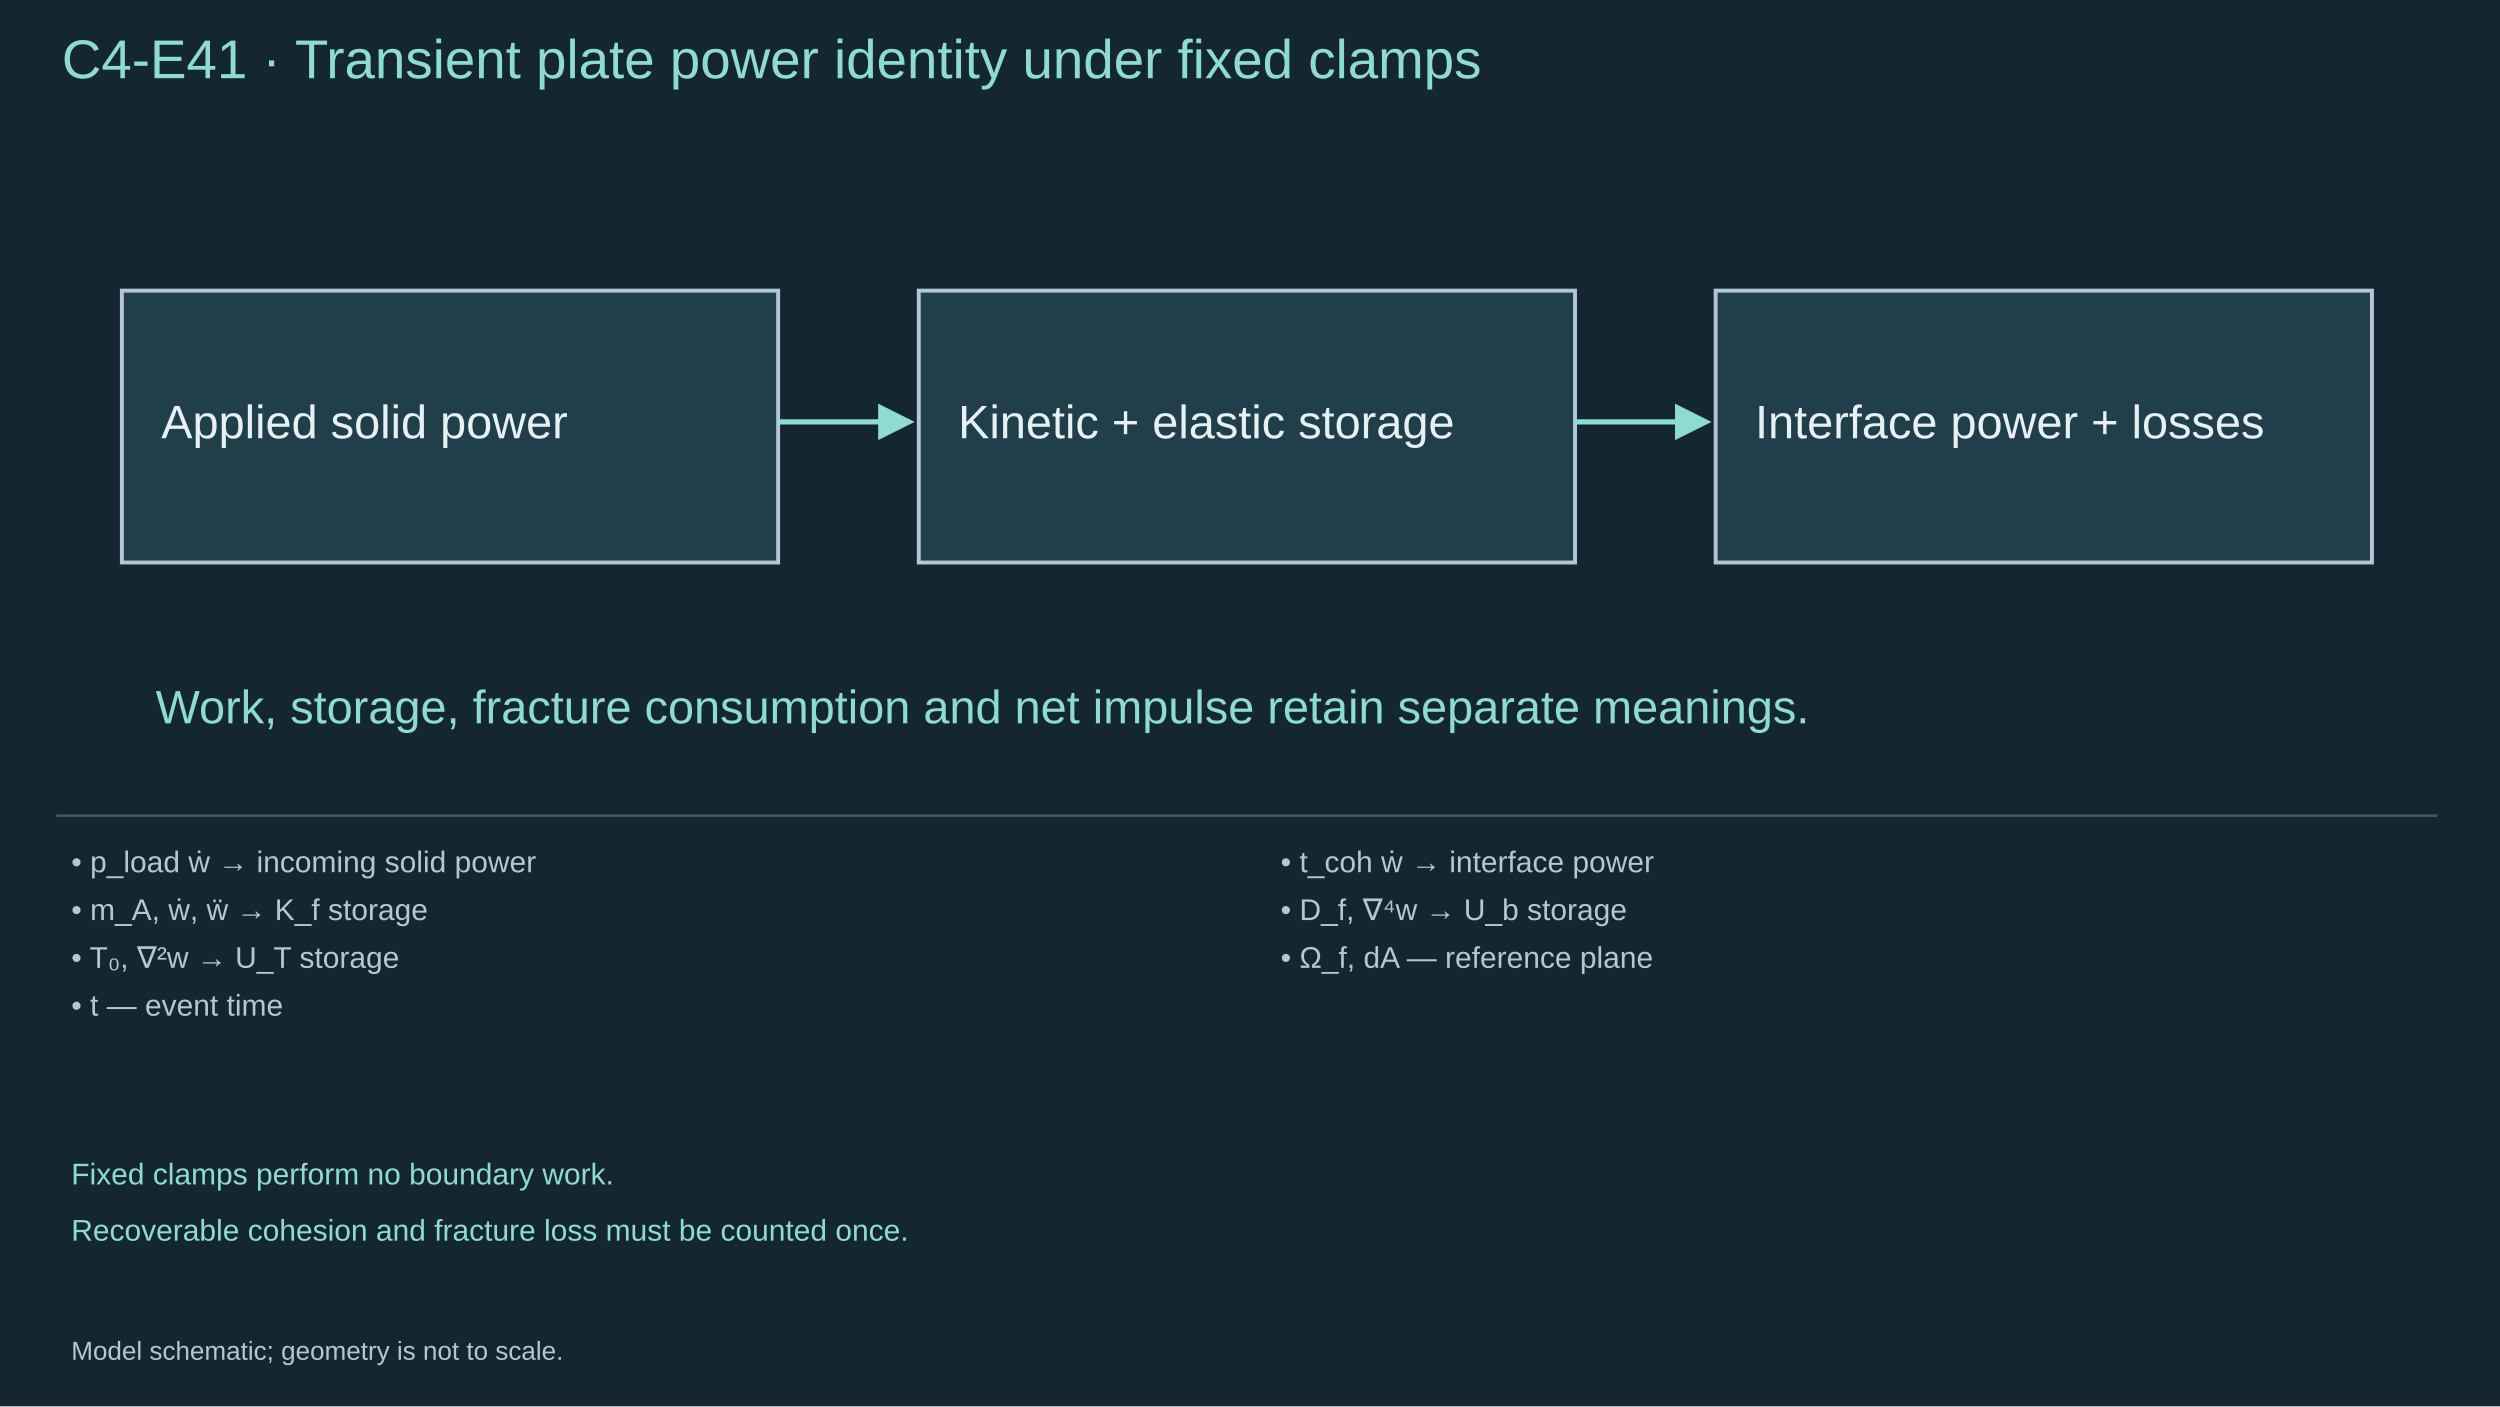
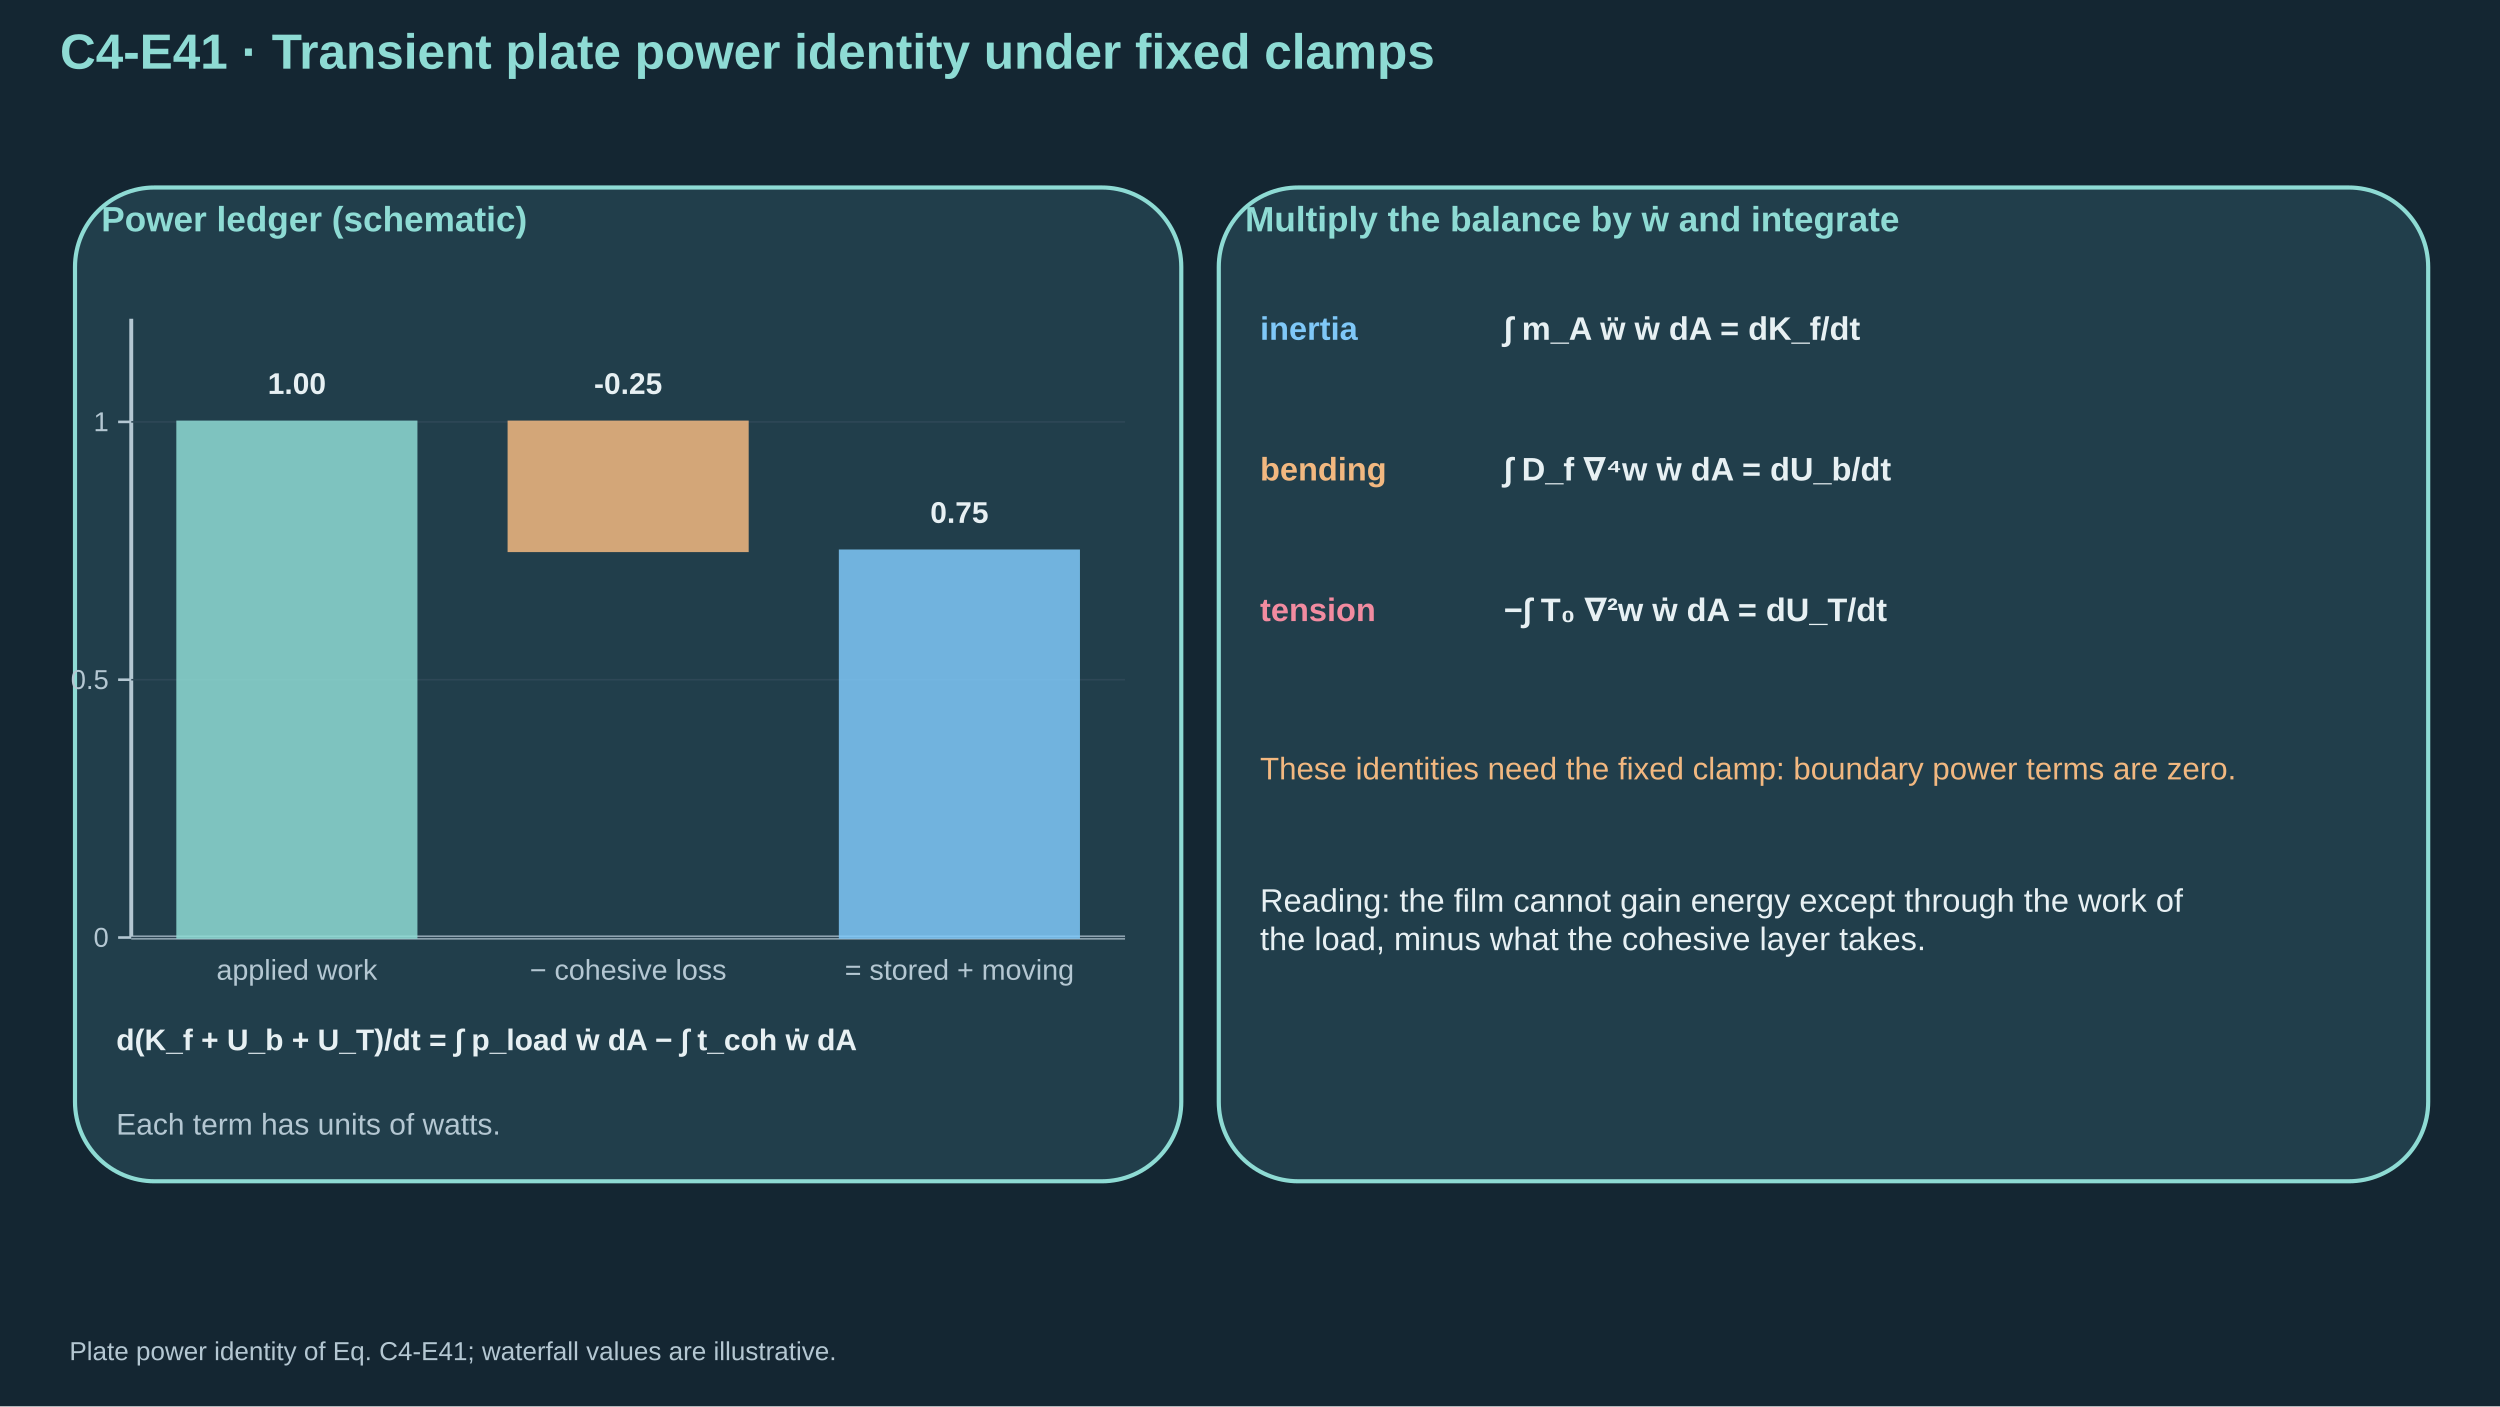
<svg xmlns="http://www.w3.org/2000/svg" viewBox="0 0 1279.97 720" role="img">
  <defs>
    <marker id="head" markerWidth="7" markerHeight="7" refX="6" refY="3.5" orient="auto-start-reverse" markerUnits="strokeWidth">
      <path d="M0,0 L7,3.5 L0,7 Z" fill="context-stroke" />
    </marker>
  </defs>
  <rect width="1279.97" height="720" fill="#142632" />
-   <text id="o000" font-family="Arial,sans-serif" font-size="28" fill="#8EDBD4" text-anchor="start" opacity="1">
-     <tspan x="31.68" y="40.04">C4-E41 · Transient plate power identity under fixed clamps</tspan>
+   <text id="o000" font-family="Arial,sans-serif" font-size="25.333" fill="#8EDBD4" text-anchor="start" font-weight="bold" opacity="1">
+     <tspan x="30.72" y="35.173">C4-E41 · Transient plate power identity under fixed clamps</tspan>
  </text>
-   <rect id="o001" x="62.4" y="148.8" width="336" height="139.2" fill="#213E4B" stroke="#B4C7D2" stroke-width="2" opacity="1" />
-   <text id="o002" font-family="Arial,sans-serif" font-size="24" fill="#E7F0F3" text-anchor="start" opacity="1">
-     <tspan x="82.56" y="224.4">Applied solid power</tspan>
+   <rect id="o001" x="38.4" y="96" width="566.4" height="508.8" rx="40.704" fill="#213E4B" stroke="#8EDBD4" stroke-width="2.133" opacity="1" />
+   <text id="o002" font-family="Arial,sans-serif" font-size="18" fill="#8EDBD4" text-anchor="start" font-weight="bold" opacity="1">
+     <tspan x="51.84" y="118.44">Power ledger (schematic)</tspan>
  </text>
-   <line id="o003" x1="398.4" y1="216" x2="465.6" y2="216" fill="#FFFFFF" stroke="#8EDBD4" stroke-width="2.667" opacity="1" marker-end="url(#head)" />
-   <rect id="o004" x="470.4" y="148.8" width="336" height="139.2" fill="#213E4B" stroke="#B4C7D2" stroke-width="2" opacity="1" />
-   <text id="o005" font-family="Arial,sans-serif" font-size="24" fill="#E7F0F3" text-anchor="start" opacity="1">
-     <tspan x="490.56" y="224.4">Kinetic + elastic storage</tspan>
+   <line id="o003" x1="67.2" y1="480" x2="576" y2="480" fill="#FFFFFF" stroke="#B4C7D2" stroke-width="2" opacity="1" />
+   <line id="o004" x1="67.2" y1="163.2" x2="67.2" y2="480" fill="#FFFFFF" stroke="#B4C7D2" stroke-width="2" opacity="1" />
+   <line id="o005" x1="60.48" y1="480" x2="67.2" y2="480" fill="#FFFFFF" stroke="#B4C7D2" stroke-width="1.333" opacity="1" />
+   <line id="o006" x1="67.2" y1="480" x2="576" y2="480" fill="#FFFFFF" stroke="#2E4756" stroke-width="0.8" opacity="1" />
+   <text id="o007" font-family="Arial,sans-serif" font-size="14" fill="#B4C7D2" text-anchor="end" opacity="1">
+     <tspan x="55.68" y="484.76">0</tspan>
  </text>
-   <line id="o006" x1="806.4" y1="216" x2="873.6" y2="216" fill="#FFFFFF" stroke="#8EDBD4" stroke-width="2.667" opacity="1" marker-end="url(#head)" />
-   <rect id="o007" x="878.4" y="148.8" width="336" height="139.2" fill="#213E4B" stroke="#B4C7D2" stroke-width="2" opacity="1" />
-   <text id="o008" font-family="Arial,sans-serif" font-size="24" fill="#E7F0F3" text-anchor="start" opacity="1">
-     <tspan x="898.56" y="224.4">Interface power + losses</tspan>
+   <line id="o008" x1="60.48" y1="348" x2="67.2" y2="348" fill="#FFFFFF" stroke="#B4C7D2" stroke-width="1.333" opacity="1" />
+   <line id="o009" x1="67.2" y1="348" x2="576" y2="348" fill="#FFFFFF" stroke="#2E4756" stroke-width="0.8" opacity="1" />
+   <text id="o010" font-family="Arial,sans-serif" font-size="14" fill="#B4C7D2" text-anchor="end" opacity="1">
+     <tspan x="55.68" y="352.76">0.5</tspan>
  </text>
-   <text id="o009" font-family="Arial,sans-serif" font-size="24" fill="#8EDBD4" text-anchor="start" opacity="1">
-     <tspan x="79.68" y="370.32">Work, storage, fracture consumption and net impulse retain separate meanings.</tspan>
+   <line id="o011" x1="60.48" y1="216" x2="67.2" y2="216" fill="#FFFFFF" stroke="#B4C7D2" stroke-width="1.333" opacity="1" />
+   <line id="o012" x1="67.2" y1="216" x2="576" y2="216" fill="#FFFFFF" stroke="#2E4756" stroke-width="0.8" opacity="1" />
+   <text id="o013" font-family="Arial,sans-serif" font-size="14" fill="#B4C7D2" text-anchor="end" opacity="1">
+     <tspan x="55.68" y="220.76">1</tspan>
  </text>
-   <line id="o010" x1="28.8" y1="417.6" x2="1248" y2="417.6" fill="#FFFFFF" stroke="#405967" stroke-width="1.333" opacity="1" />
-   <text id="o011" font-family="Arial,sans-serif" font-size="15.333" fill="#B4C7D2" text-anchor="start" opacity="1">
-     <tspan x="36.48" y="446.567">• p_load ẇ → incoming solid power</tspan>
+   <rect id="o014" x="90.944" y="216" width="122.112" height="264" fill="#8EDBD4" stroke="#8EDBD4" stroke-width="1.333" opacity="0.85" />
+   <text id="o015" font-family="Arial,sans-serif" font-size="15.333" fill="#E7F0F3" text-anchor="middle" font-weight="bold" opacity="1">
+     <tspan x="152" y="201.693">1.00</tspan>
  </text>
-   <text id="o012" font-family="Arial,sans-serif" font-size="15.333" fill="#B4C7D2" text-anchor="start" opacity="1">
-     <tspan x="655.68" y="446.567">• t_coh ẇ → interface power</tspan>
+   <text id="o016" font-family="Arial,sans-serif" font-size="14.667" fill="#B4C7D2" text-anchor="middle" opacity="1">
+     <tspan x="152" y="501.627">applied work</tspan>
  </text>
-   <text id="o013" font-family="Arial,sans-serif" font-size="15.333" fill="#B4C7D2" text-anchor="start" opacity="1">
-     <tspan x="36.48" y="471.047">• m_A, ẇ, ẅ → K_f storage</tspan>
+   <rect id="o017" x="260.544" y="216" width="122.112" height="66" fill="#F2B880" stroke="#F2B880" stroke-width="1.333" opacity="0.85" />
+   <text id="o018" font-family="Arial,sans-serif" font-size="15.333" fill="#E7F0F3" text-anchor="middle" font-weight="bold" opacity="1">
+     <tspan x="321.6" y="201.693">-0.25</tspan>
  </text>
-   <text id="o014" font-family="Arial,sans-serif" font-size="15.333" fill="#B4C7D2" text-anchor="start" opacity="1">
-     <tspan x="655.68" y="471.047">• D_f, ∇⁴w → U_b storage</tspan>
+   <text id="o019" font-family="Arial,sans-serif" font-size="14.667" fill="#B4C7D2" text-anchor="middle" opacity="1">
+     <tspan x="321.6" y="501.627">− cohesive loss</tspan>
  </text>
-   <text id="o015" font-family="Arial,sans-serif" font-size="15.333" fill="#B4C7D2" text-anchor="start" opacity="1">
-     <tspan x="36.48" y="495.527">• T₀, ∇²w → U_T storage</tspan>
+   <rect id="o020" x="430.144" y="282" width="122.112" height="198" fill="#7FC8F8" stroke="#7FC8F8" stroke-width="1.333" opacity="0.85" />
+   <text id="o021" font-family="Arial,sans-serif" font-size="15.333" fill="#E7F0F3" text-anchor="middle" font-weight="bold" opacity="1">
+     <tspan x="491.2" y="267.693">0.75</tspan>
  </text>
-   <text id="o016" font-family="Arial,sans-serif" font-size="15.333" fill="#B4C7D2" text-anchor="start" opacity="1">
-     <tspan x="655.68" y="495.527">• Ω_f, dA — reference plane</tspan>
+   <text id="o022" font-family="Arial,sans-serif" font-size="14.667" fill="#B4C7D2" text-anchor="middle" opacity="1">
+     <tspan x="491.2" y="501.627">= stored + moving</tspan>
  </text>
-   <text id="o017" font-family="Arial,sans-serif" font-size="15.333" fill="#B4C7D2" text-anchor="start" opacity="1">
-     <tspan x="36.48" y="520.007">• t — event time</tspan>
+   <text id="o023" font-family="Arial,sans-serif" font-size="15.333" fill="#E7F0F3" text-anchor="start" font-weight="bold" opacity="1">
+     <tspan x="59.52" y="537.693">d(K_f + U_b + U_T)/dt = ∫ p_load ẇ dA − ∫ t_coh ẇ dA</tspan>
  </text>
-   <text id="o018" font-family="Arial,sans-serif" font-size="15.333" fill="#8EDBD4" text-anchor="start" opacity="1">
-     <tspan x="36.48" y="606.407">Fixed clamps perform no boundary work.</tspan>
+   <text id="o024" font-family="Arial,sans-serif" font-size="15.333" fill="#B4C7D2" text-anchor="start" opacity="1">
+     <tspan x="59.52" y="580.893">Each term has units of watts.</tspan>
  </text>
-   <text id="o019" font-family="Arial,sans-serif" font-size="15.333" fill="#8EDBD4" text-anchor="start" opacity="1">
-     <tspan x="36.48" y="635.207">Recoverable cohesion and fracture loss must be counted once.</tspan>
+   <rect id="o025" x="624" y="96" width="619.2" height="508.8" rx="40.704" fill="#213E4B" stroke="#8EDBD4" stroke-width="2.133" opacity="1" />
+   <text id="o026" font-family="Arial,sans-serif" font-size="18" fill="#8EDBD4" text-anchor="start" font-weight="bold" opacity="1">
+     <tspan x="637.44" y="118.44">Multiply the balance by ẇ and integrate</tspan>
  </text>
-   <text id="o020" font-family="Arial,sans-serif" font-size="13.333" fill="#B4C7D2" text-anchor="start" opacity="1">
-     <tspan x="36.48" y="696.187">Model schematic; geometry is not to scale.</tspan>
+   <text id="o027" font-family="Arial,sans-serif" font-size="16.667" fill="#7FC8F8" text-anchor="start" font-weight="bold" opacity="1">
+     <tspan x="645.12" y="173.987">inertia</tspan>
+   </text>
+   <text id="o028" font-family="Arial,sans-serif" font-size="16.667" fill="#E7F0F3" text-anchor="start" font-weight="bold" opacity="1">
+     <tspan x="769.92" y="173.987">∫ m_A ẅ ẇ dA = dK_f/dt</tspan>
+   </text>
+   <text id="o029" font-family="Arial,sans-serif" font-size="16.667" fill="#F2B880" text-anchor="start" font-weight="bold" opacity="1">
+     <tspan x="645.12" y="245.987">bending</tspan>
+   </text>
+   <text id="o030" font-family="Arial,sans-serif" font-size="16.667" fill="#E7F0F3" text-anchor="start" font-weight="bold" opacity="1">
+     <tspan x="769.92" y="245.987">∫ D_f ∇⁴w ẇ dA = dU_b/dt</tspan>
+   </text>
+   <text id="o031" font-family="Arial,sans-serif" font-size="16.667" fill="#F28BA0" text-anchor="start" font-weight="bold" opacity="1">
+     <tspan x="645.12" y="317.987">tension</tspan>
+   </text>
+   <text id="o032" font-family="Arial,sans-serif" font-size="16.667" fill="#E7F0F3" text-anchor="start" font-weight="bold" opacity="1">
+     <tspan x="769.92" y="317.987">−∫ T₀ ∇²w ẇ dA = dU_T/dt</tspan>
+   </text>
+   <text id="o033" font-family="Arial,sans-serif" font-size="16" fill="#F2B880" text-anchor="start" opacity="1">
+     <tspan x="645.12" y="399.04">These identities need the fixed clamp: boundary power terms are zero.</tspan>
+   </text>
+   <text id="o034" font-family="Arial,sans-serif" font-size="16.667" fill="#E7F0F3" text-anchor="start" opacity="1">
+     <tspan x="645.12" y="466.787">Reading: the film cannot gain energy except through the work of</tspan>
+     <tspan x="645.12" y="486.453">the load, minus what the cohesive layer takes.</tspan>
+   </text>
+   <text id="o035" font-family="Arial,sans-serif" font-size="13.333" fill="#B4C7D2" text-anchor="start" opacity="1">
+     <tspan x="35.52" y="696.373">Plate power identity of Eq. C4-E41; waterfall values are illustrative.</tspan>
  </text>
</svg>
